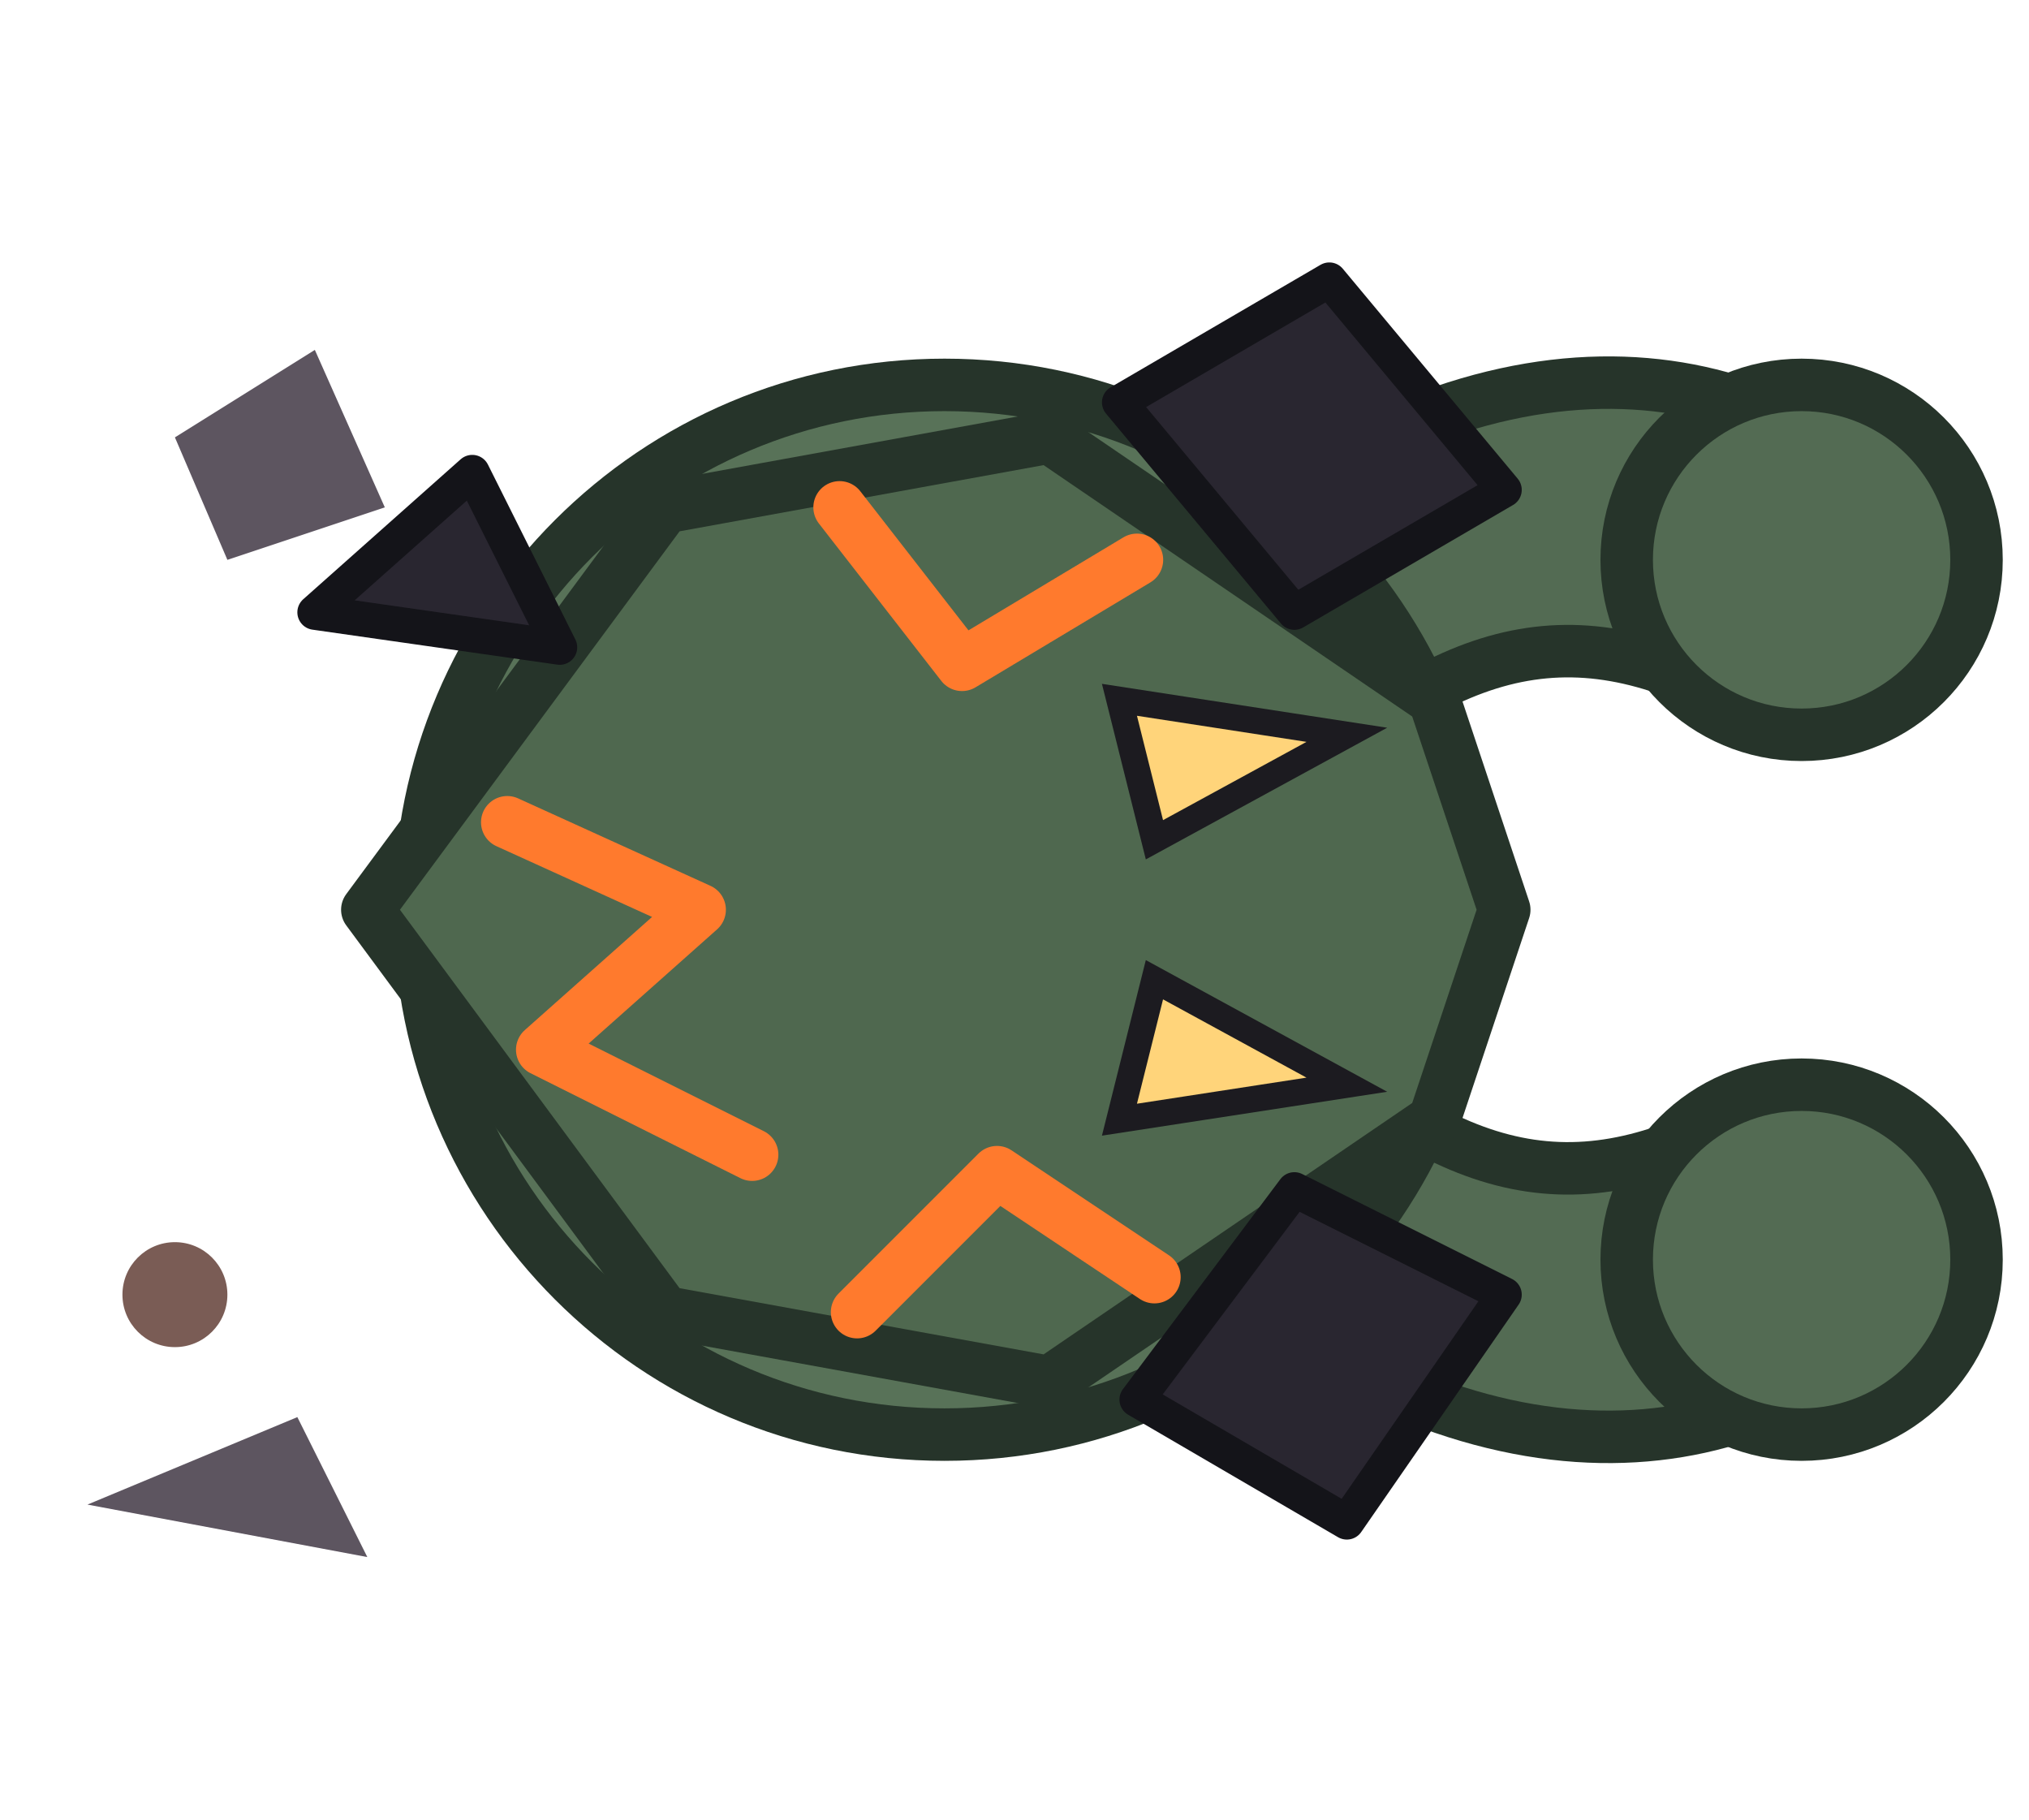
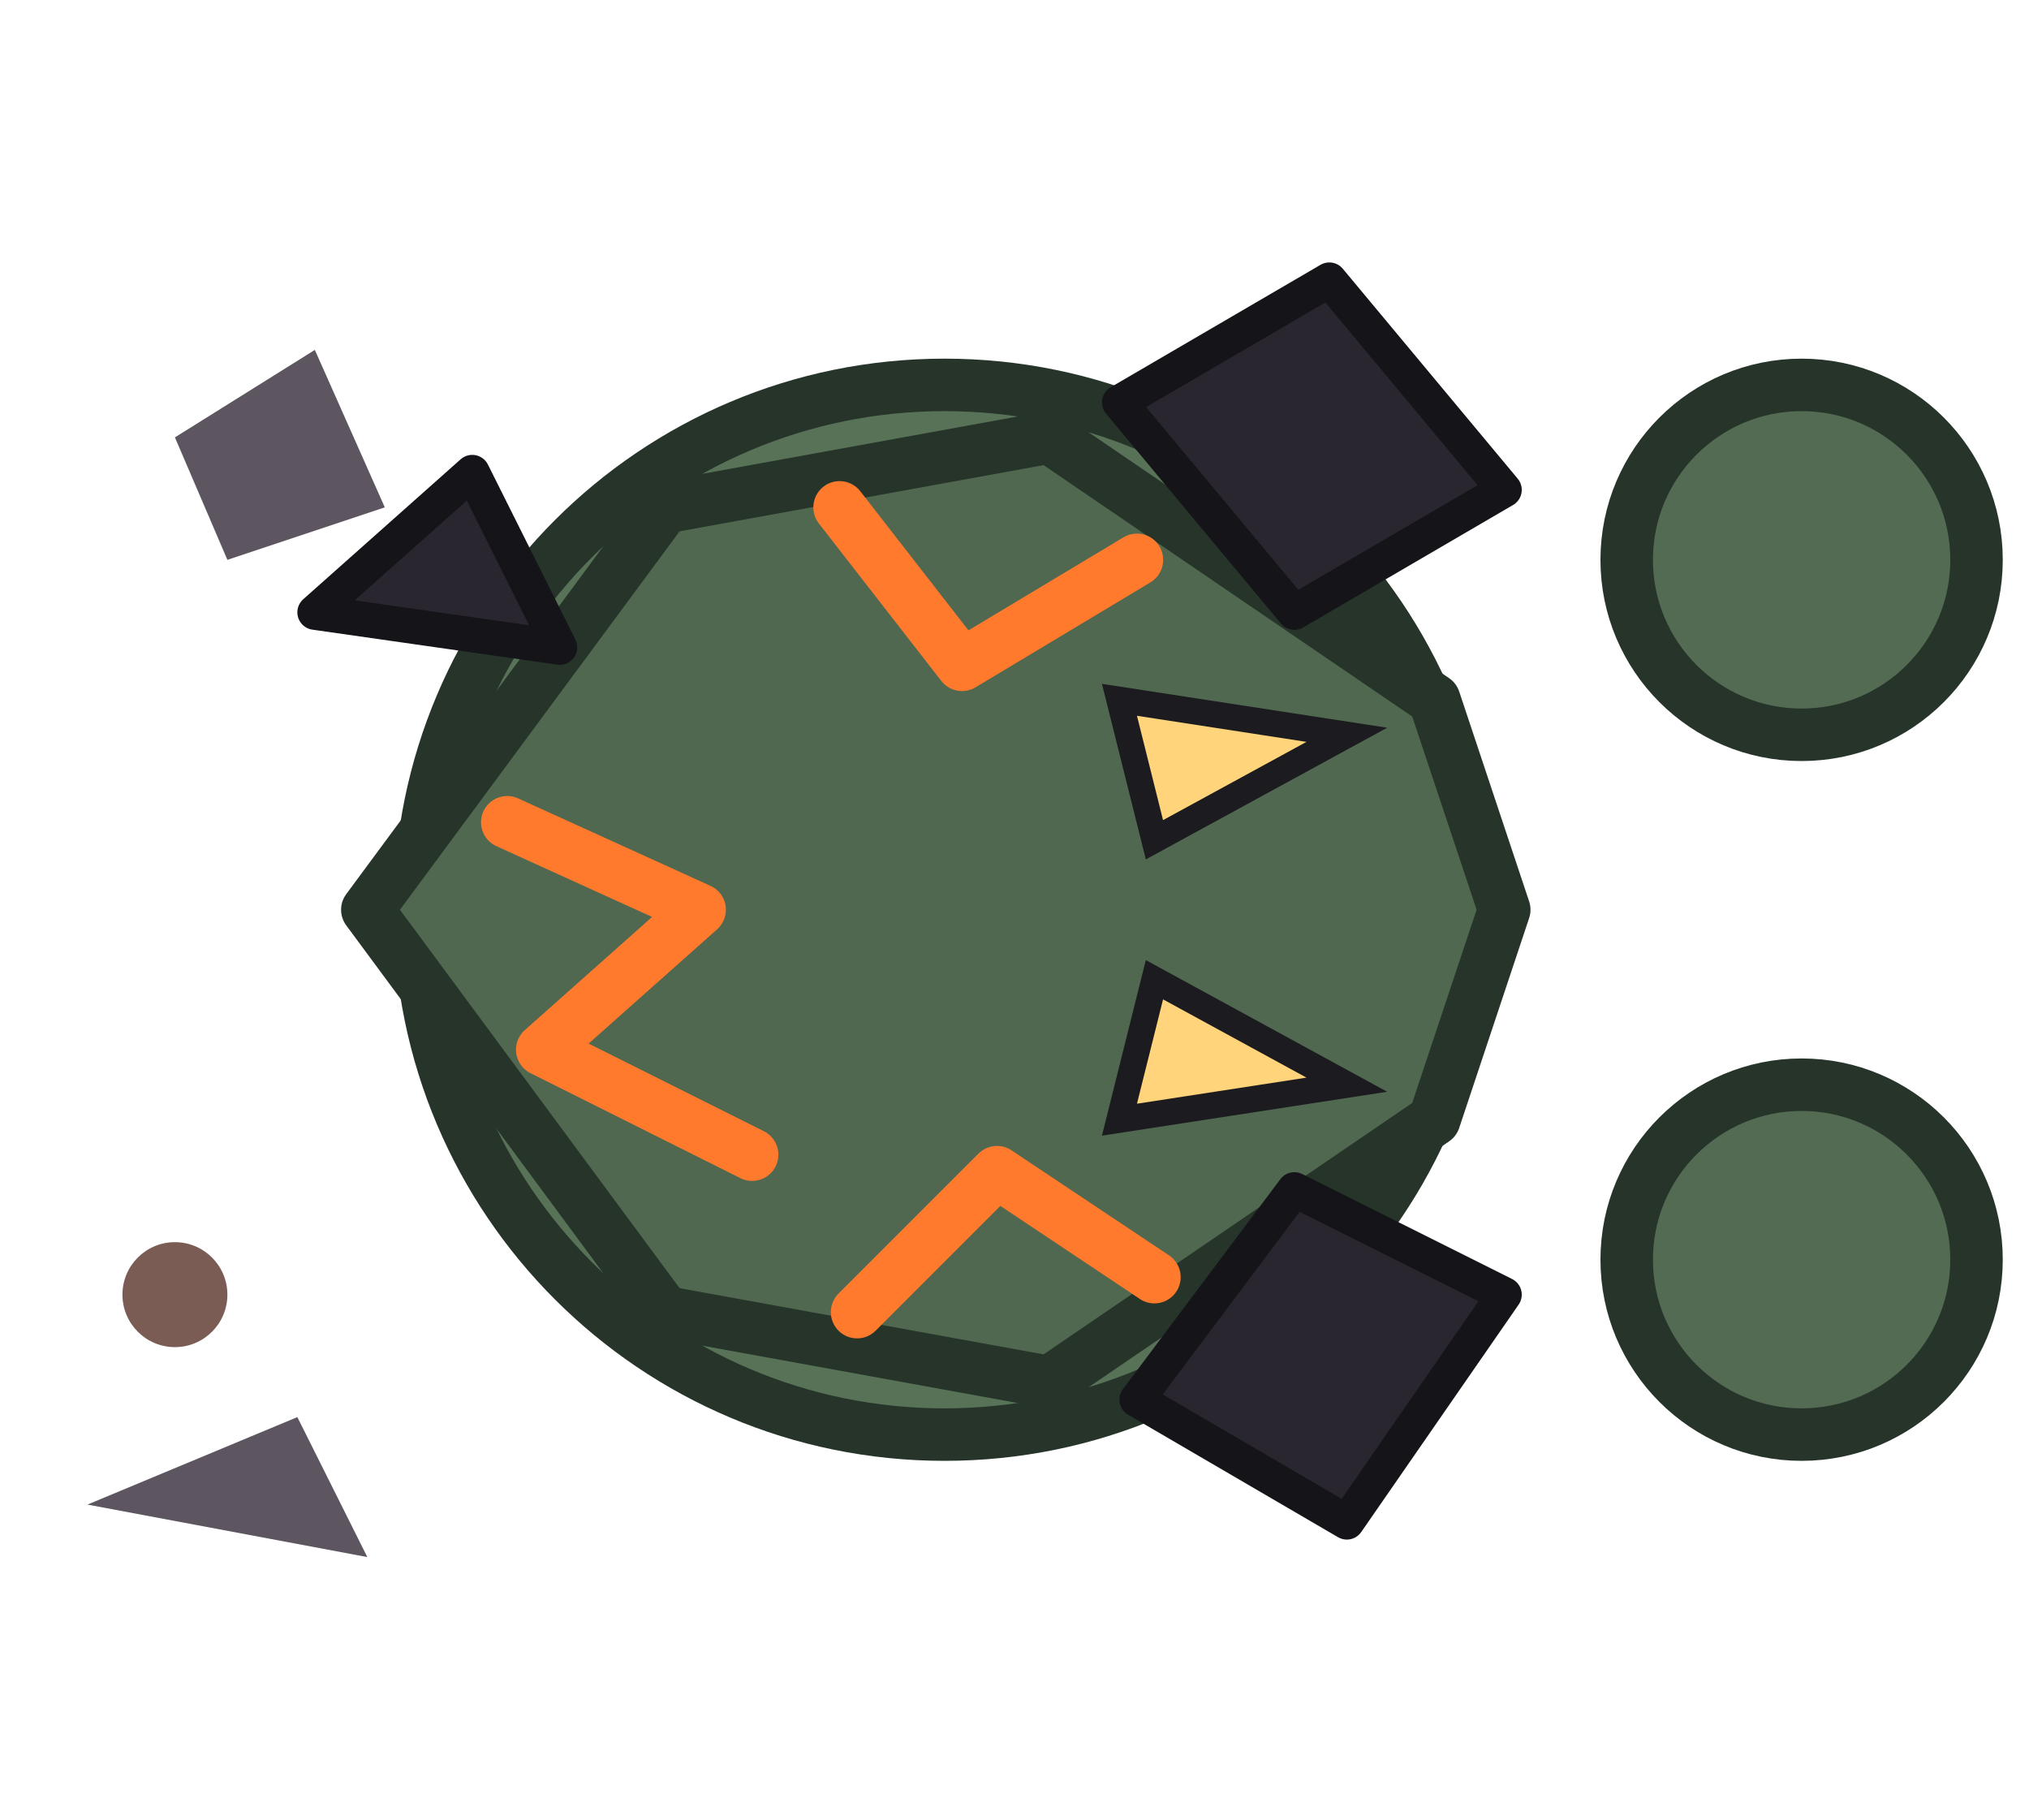
<svg xmlns="http://www.w3.org/2000/svg" viewBox="-58 -52 116 104" role="img" aria-labelledby="title description">
  <g id="obsidian-charger-zombie-broken">
-     <g id="braced-arms" fill="#536b53" stroke="#26342a" stroke-width="3">
-       <path id="upper-arm" d="M10-20c17-14 32-12 41-3l-8 12c-10-6-17-5-27 4Z" />
-       <path id="lower-arm" d="M10 20c17 14 32 12 41 3l-8-12c-10 6-17 5-27-4Z" />
+     <g id="floating-hands" fill="#536b53" stroke="#26342a" stroke-width="3">
      <circle id="upper-fist" cx="45" cy="-20" r="10" />
      <circle id="lower-fist" cx="45" cy="20" r="10" />
    </g>
    <circle id="body" cx="-4" r="30" fill="#587258" stroke="#26342a" stroke-width="3" />
    <path id="exposed-head" d="m-37 0 17-23 22-4 22 15 4 12-4 12L2 27l-22-4Z" fill="#4f684f" stroke="#26342a" stroke-width="3" stroke-linejoin="round" />
    <g id="exposed-lava-cracks" fill="none" stroke="#ff7a2d" stroke-width="3" stroke-linecap="round" stroke-linejoin="round">
      <path id="central-crack" d="m-29-5 11 5-9 8 12 6" />
      <path id="upper-crack" d="m-10-23 7 9 10-6" />
      <path id="lower-crack" d="m-9 23 8-8 9 6" />
    </g>
    <g id="remaining-obsidian-shards" fill="#292630" stroke="#141419" stroke-width="2" stroke-linejoin="round">
      <path id="upper-shard" d="m6-29 12-7 10 12-12 7Z" />
      <path id="lower-shard" d="m7 28 12 7 9-13-12-6Z" />
      <path id="rear-shard" d="m-40-17 9-8 5 10Z" />
    </g>
    <g id="eyes" fill="#ffd47a" stroke="#1c1b20" stroke-width="1.5">
      <path id="upper-eye" d="m6-12 13 2-11 6Z" />
      <path id="lower-eye" d="m6 12 13-2-11-6Z" />
    </g>
    <g id="charge-debris" fill="#4b424f" opacity=".9">
      <path id="flying-shard" d="m-48-27 8-5 4 9-9 3Z" />
      <path id="fallen-shard" d="m-53 34 12-5 4 8Z" />
      <circle id="dust-grain" cx="-48" cy="22" r="3" fill="#6c4a42" />
    </g>
  </g>
</svg>
